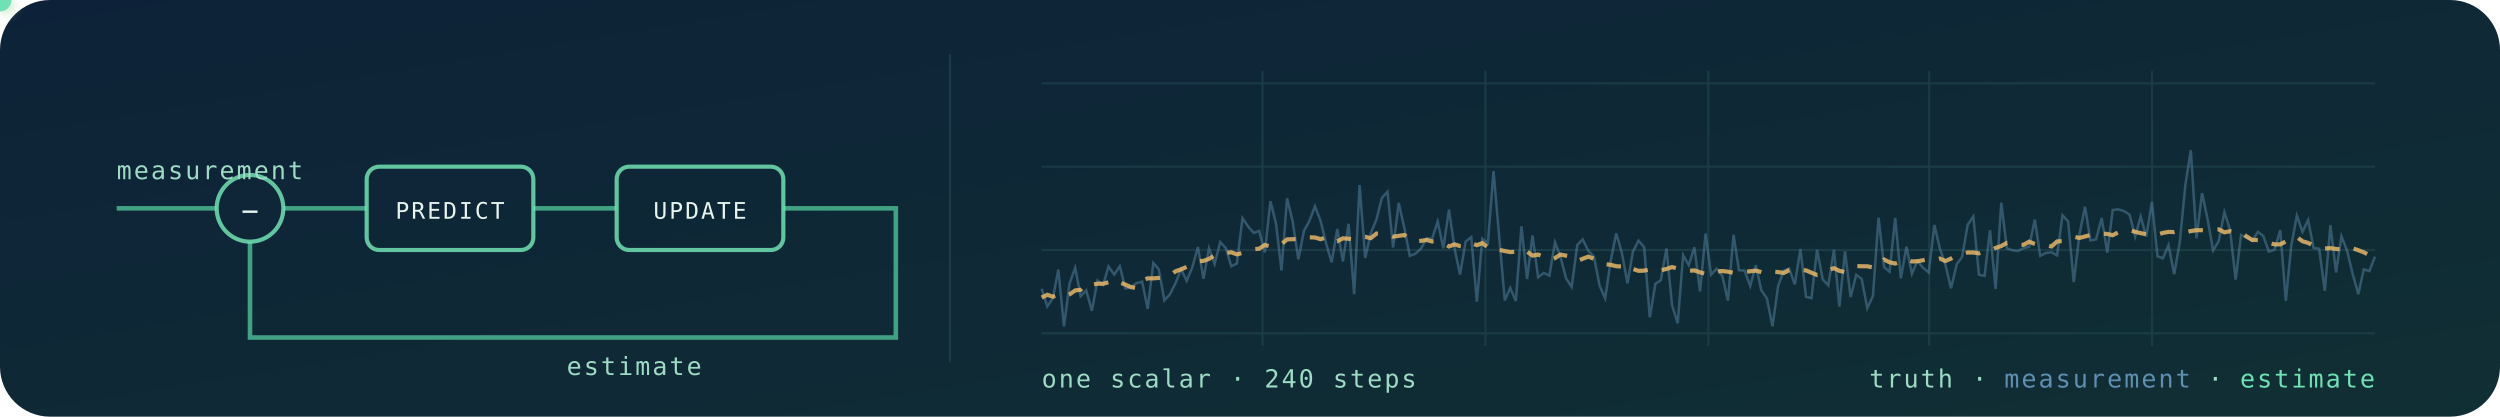
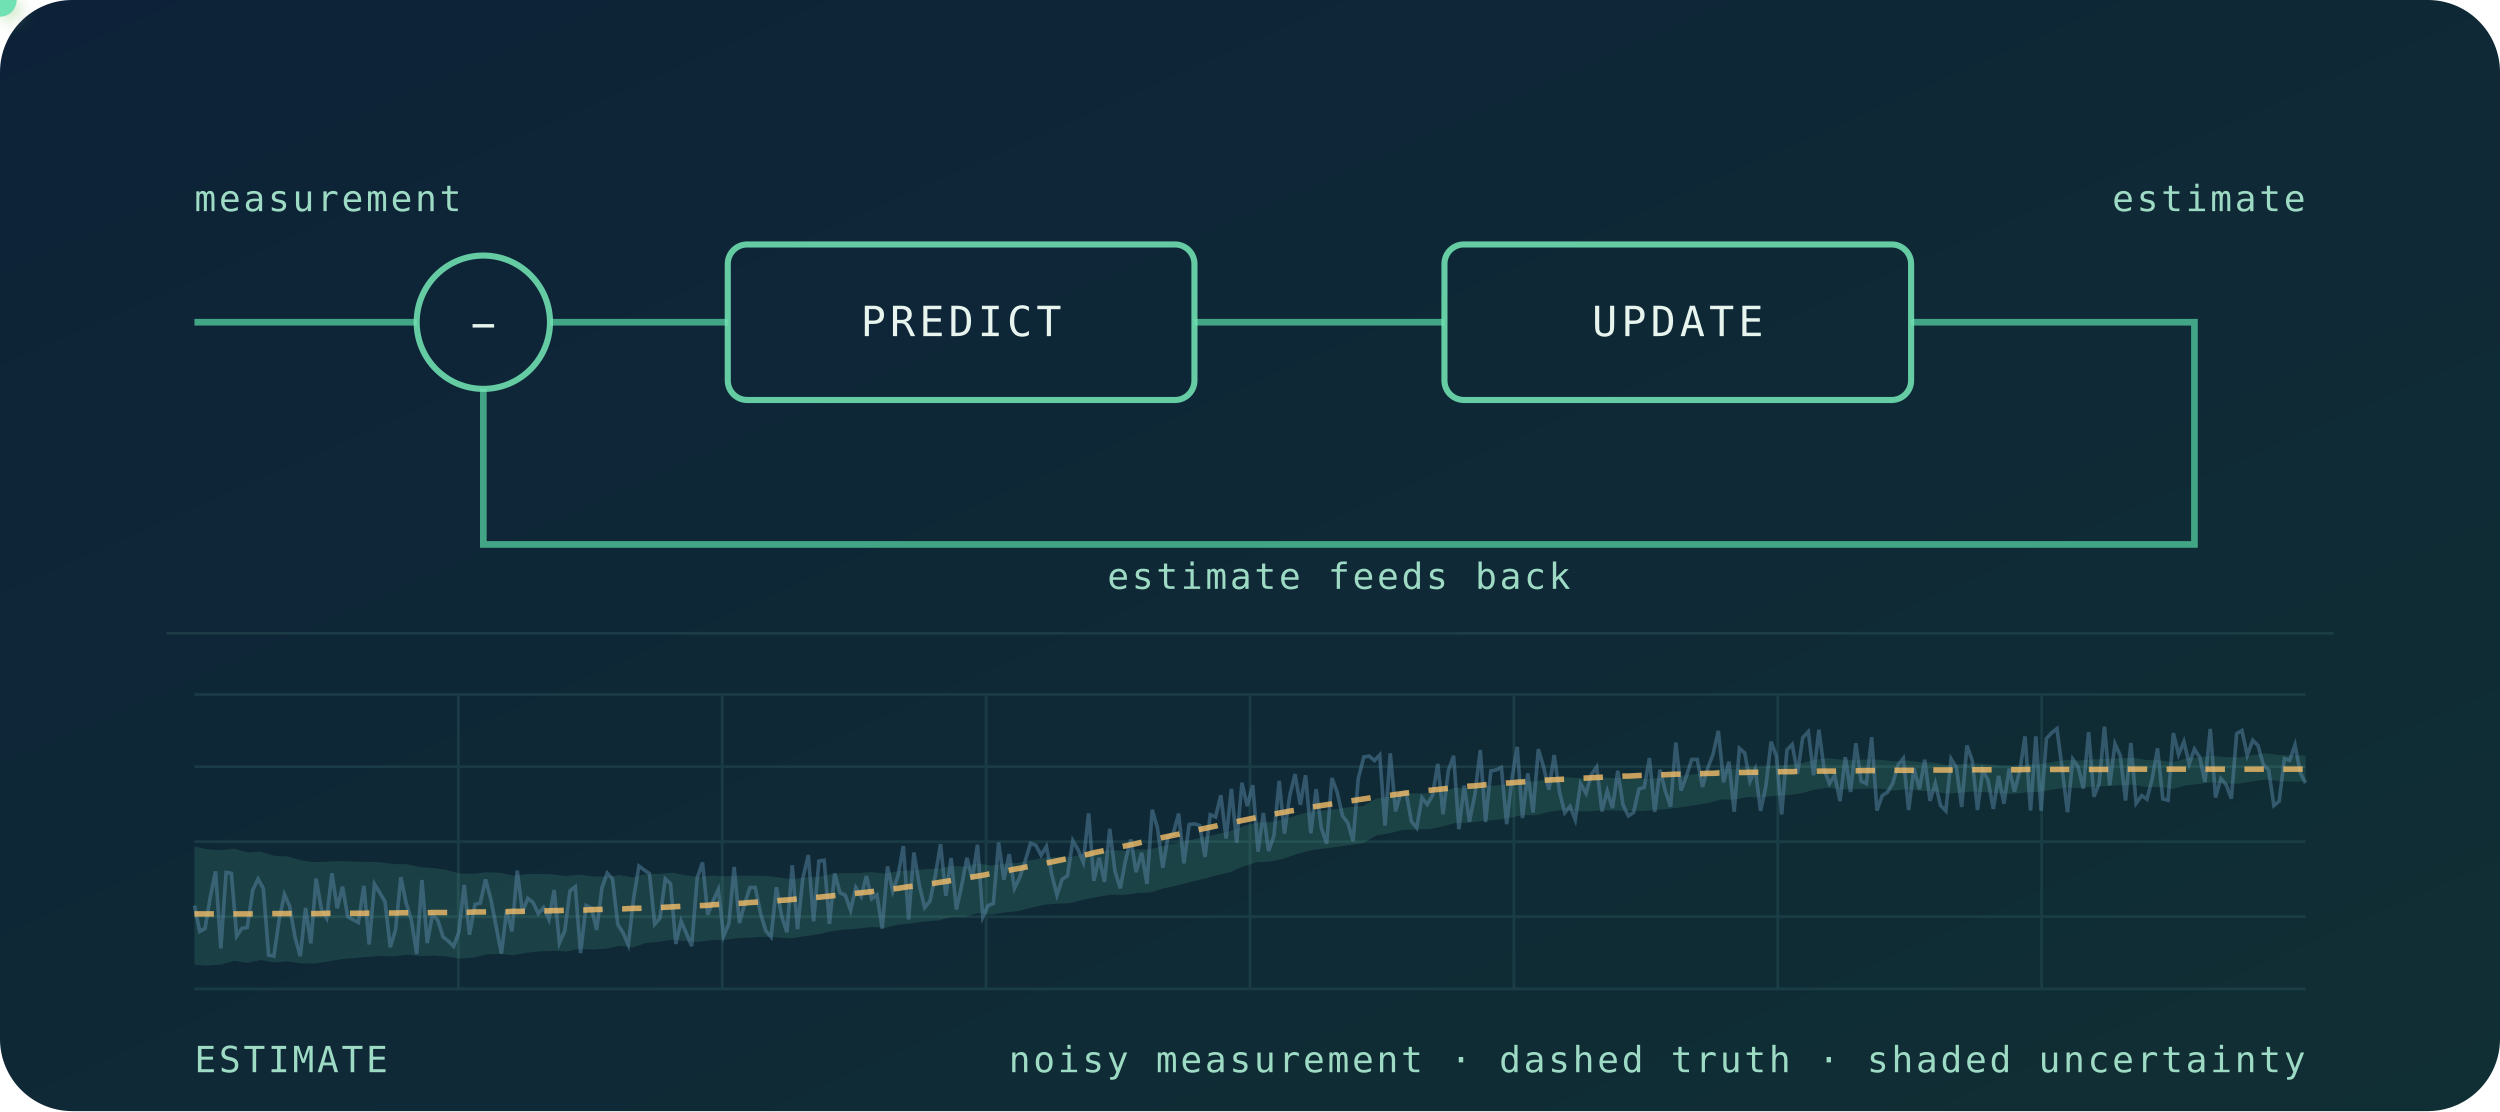
- <svg xmlns="http://www.w3.org/2000/svg" viewBox="0 0 1200 200" role="img" aria-labelledby="t d">
+ <svg xmlns="http://www.w3.org/2000/svg" viewBox="0 0 900 400" role="img" aria-labelledby="t d">
  <defs>
-     <linearGradient id="bg2" x1="0" y1="0" x2="1" y2="1">
+     <linearGradient id="bg" x1="0" y1="0" x2="1" y2="1">
      <stop offset="0" stop-color="#0d2238" />
      <stop offset="1" stop-color="#102f34" />
    </linearGradient>
-     <filter id="g2" x="-60%" y="-60%" width="220%" height="220%">
+     <filter id="g" x="-60%" y="-60%" width="220%" height="220%">
      <feGaussianBlur stdDeviation="3.4" result="b" />
      <feMerge>
        <feMergeNode in="b" />
        <feMergeNode in="SourceGraphic" />
      </feMerge>
    </filter>
    <style>
-       .lbl  { font-family: ui-monospace, monospace; font-size: 12px; fill: #9edbc4; letter-spacing: 1px; }
-       .blk  { font-family: ui-monospace, monospace; font-size: 14px; fill: #e8f5ef; letter-spacing: 1.5px; }
-       .sml  { font-family: ui-monospace, monospace; font-size: 11px; fill: #e8f5ef; letter-spacing: 1px; }
-       .wire { stroke: #51c99c; stroke-width: 2.2; fill: none; opacity: .75; }
-       .box  { fill: none; stroke: #70e1b2; stroke-width: 2; opacity: .85; }
+       .lbl  { font-family: ui-monospace, monospace; font-size: 13px; fill: #9edbc4; letter-spacing: 1px; }
+       .blk  { font-family: ui-monospace, monospace; font-size: 15px; fill: #e8f5ef; letter-spacing: 1.5px; }
+       .sml  { font-family: ui-monospace, monospace; font-size: 11px; fill: #9edbc4; letter-spacing: 1px; }
+       .wire { stroke: #51c99c; stroke-width: 2.4; fill: none; opacity: .78; }
+       .box  { fill: none; stroke: #70e1b2; stroke-width: 2.2; opacity: .88; }
      .grid { stroke: #234a52; stroke-width: 1; opacity: .55; }
-       .noisy { fill: none; stroke: #5f8fb0; stroke-width: 1.2; opacity: .45; }
-       .truth { fill: none; stroke: #f2bd68; stroke-width: 2; stroke-dasharray: 7 7; opacity: .8; }
-       .drift { fill: none; stroke: #d97a6c; stroke-width: 2; opacity: .7; }
-       .est  { fill: none; stroke: #70e1b2; stroke-width: 3;
+       .amb  { stroke: #f2bd68; stroke-width: 2.2; fill: none; }
+       .sp   { stroke: #f2bd68; stroke-width: 2; stroke-dasharray: 7 7; opacity: .8; }
+       .trace { fill: none; stroke: #70e1b2; stroke-width: 3.2;
               stroke-dasharray: 1000; stroke-dashoffset: 1000;
               animation: draw 6s linear infinite; }
-       .band { fill: #70e1b2; opacity: .13; }
-       .pcl  { fill: none; stroke: #70e1b2; stroke-width: 1; opacity: .22; }
+       .trace2{ fill: none; stroke: #f2bd68; stroke-width: 2.6; opacity: .9;
+                stroke-dasharray: 1000; stroke-dashoffset: 1000;
+                animation: draw 6s linear infinite; }
+       .noisy { fill: none; stroke: #5f8fb0; stroke-width: 1.3; opacity: .45; }
+       .truth { fill: none; stroke: #f2bd68; stroke-width: 2; stroke-dasharray: 7 7; opacity: .8; }
+       .drift { fill: none; stroke: #d97a6c; stroke-width: 2.2; opacity: .72; }
+       .band  { fill: #70e1b2; opacity: .13; }
+       .pcl   { fill: none; stroke: #70e1b2; stroke-width: 1; opacity: .22; }
      @keyframes draw { 0% { stroke-dashoffset: 1000; } 72% { stroke-dashoffset: 0; } 100% { stroke-dashoffset: 0; } }
      @media (prefers-reduced-motion: reduce) {
-         .est { animation: none; stroke-dashoffset: 0; }
+         .trace, .trace2 { animation: none; stroke-dashoffset: 0; }
      }
    </style>
  </defs>
-   <rect width="1200" height="200" rx="24" fill="url(#bg2)" />
-   <path id="kw" class="wire" d="M56 100H104M136 100H176M256 100H296M376 100H430V162H120V116" />
-   <circle cx="120" cy="100" r="16" class="box" />
-   <text class="blk" x="120" y="106" text-anchor="middle">−</text>
-   <rect class="box" x="176" y="80" width="80" height="40" rx="6" />
-   <text class="sml" x="216" y="105" text-anchor="middle">PREDICT</text>
-   <rect class="box" x="296" y="80" width="80" height="40" rx="6" />
-   <text class="sml" x="336" y="105" text-anchor="middle">UPDATE</text>
-   <text class="lbl" x="56" y="86">measurement</text>
-   <text class="lbl" x="272" y="180">estimate</text>
-   <circle r="5" fill="#f2bd68" filter="url(#g2)">
-     <animateMotion dur="6s" begin="0s" repeatCount="indefinite" rotate="auto">
+   <rect width="900" height="400" rx="26" fill="url(#bg)" />
+   <text class="lbl" x="70" y="76">measurement</text>
+   <path id="kw" class="wire" d="M70 116H150M198 116H262M430 116H520M688 116H790V196H174V140" />
+   <circle cx="174" cy="116" r="24" class="box" />
+   <text class="blk" x="174" y="122" text-anchor="middle">−</text>
+   <rect class="box" x="262" y="88" width="168" height="56" rx="7" />
+   <text class="blk" x="346.0" y="121.0" text-anchor="middle">PREDICT</text>
+   <rect class="box" x="520" y="88" width="168" height="56" rx="7" />
+   <text class="blk" x="604.0" y="121.0" text-anchor="middle">UPDATE</text>
+   <text class="lbl" x="482" y="212" text-anchor="middle">estimate feeds back</text>
+   <text class="lbl" x="830" y="76" text-anchor="end">estimate</text>
+   <circle r="5.5" fill="#f2bd68" filter="url(#g)">
+     <animateMotion dur="6s" repeatCount="indefinite" rotate="auto">
      <mpath href="#kw" />
    </animateMotion>
  </circle>
-   <line x1="456" y1="26" x2="456" y2="174" stroke="#234a52" stroke-width="1" opacity=".6" />
+   <line x1="60" y1="228" x2="840" y2="228" stroke="#234a52" stroke-width="1" opacity=".6" />
  <g class="grid">
-     <line x1="500" y1="40" x2="1140" y2="40" />
-     <line x1="500" y1="80" x2="1140" y2="80" />
-     <line x1="500" y1="120" x2="1140" y2="120" />
-     <line x1="500" y1="160" x2="1140" y2="160" />
-     <line x1="606" y1="34" x2="606" y2="166" />
-     <line x1="713" y1="34" x2="713" y2="166" />
-     <line x1="820" y1="34" x2="820" y2="166" />
-     <line x1="926" y1="34" x2="926" y2="166" />
-     <line x1="1033" y1="34" x2="1033" y2="166" />
+     <line x1="70" y1="250" x2="830" y2="250" />
+     <line x1="70" y1="276" x2="830" y2="276" />
+     <line x1="70" y1="303" x2="830" y2="303" />
+     <line x1="70" y1="330" x2="830" y2="330" />
+     <line x1="70" y1="356" x2="830" y2="356" />
+     <line x1="165" y1="250" x2="165" y2="356" />
+     <line x1="260" y1="250" x2="260" y2="356" />
+     <line x1="355" y1="250" x2="355" y2="356" />
+     <line x1="450" y1="250" x2="450" y2="356" />
+     <line x1="545" y1="250" x2="545" y2="356" />
+     <line x1="640" y1="250" x2="640" y2="356" />
+     <line x1="735" y1="250" x2="735" y2="356" />
  </g>
-   <path class="noisy" d="M500.0 138.6 L502.7 147.1 L505.4 143.1 L508.0 129.4 L510.7 156.7 L513.4 136.0 L516.1 128.5 L518.7 142.2 L521.4 139.4 L524.1 149.2 L526.8 134.6 L529.5 136.8 L532.1 127.9 L534.8 131.8 L537.5 127.8 L540.2 138.5 L542.8 137.8 L545.5 135.9 L548.2 135.2 L550.9 148.2 L553.6 126.2 L556.2 129.3 L558.9 144.2 L561.6 141.2 L564.3 135.8 L566.9 129.2 L569.6 134.8 L572.3 128.3 L575.0 118.6 L577.7 133.8 L580.3 119.1 L583.0 126.7 L585.7 116.2 L588.4 119.1 L591.0 127.8 L593.7 126.5 L596.4 104.7 L599.1 108.7 L601.8 111.8 L604.4 110.8 L607.1 121.2 L609.8 96.6 L612.5 107.3 L615.1 129.8 L617.8 95.2 L620.5 106.4 L623.2 124.5 L625.9 110.8 L628.5 106.1 L631.2 99.0 L633.9 106.1 L636.6 117.1 L639.2 125.9 L641.9 109.9 L644.6 125.5 L647.3 107.4 L650.0 141.2 L652.6 88.8 L655.3 123.8 L658.0 111.9 L660.7 105.3 L663.3 95.0 L666.0 92.0 L668.7 118.8 L671.4 97.4 L674.1 109.5 L676.7 122.8 L679.4 121.8 L682.1 119.3 L684.8 114.3 L687.4 114.6 L690.1 106.3 L692.8 119.2 L695.5 100.6 L698.2 119.3 L700.8 131.8 L703.5 116.0 L706.2 113.8 L708.9 144.8 L711.5 114.6 L714.2 116.7 L716.9 82.1 L719.6 113.6 L722.3 144.2 L724.9 138.2 L727.6 144.5 L730.3 108.6 L733.0 133.9 L735.6 113.0 L738.3 133.1 L741.0 131.0 L743.7 132.3 L746.4 116.3 L749.0 123.2 L751.7 133.6 L754.4 137.7 L757.1 117.6 L759.7 114.9 L762.4 120.4 L765.1 123.2 L767.8 137.1 L770.5 143.2 L773.1 125.4 L775.8 112.0 L778.5 121.4 L781.2 136.0 L783.8 120.8 L786.5 115.5 L789.2 118.7 L791.9 152.3 L794.6 136.2 L797.2 134.5 L799.9 119.3 L802.6 146.6 L805.3 155.2 L807.9 122.5 L810.6 127.3 L813.3 118.7 L816.0 139.9 L818.7 112.1 L821.3 131.8 L824.0 129.0 L826.7 132.4 L829.4 144.3 L832.1 112.7 L834.7 129.7 L837.4 129.9 L840.1 137.3 L842.8 127.3 L845.4 139.3 L848.1 143.2 L850.8 156.6 L853.5 137.3 L856.2 129.9 L858.8 128.9 L861.5 136.5 L864.2 119.5 L866.9 142.5 L869.5 143.1 L872.2 119.9 L874.9 134.1 L877.6 137.0 L880.3 119.9 L882.9 147.2 L885.6 120.6 L888.3 142.6 L891.0 131.9 L893.6 133.9 L896.3 147.9 L899.0 142.1 L901.7 104.5 L904.4 128.3 L907.0 130.4 L909.7 104.6 L912.4 133.6 L915.1 118.4 L917.7 131.4 L920.4 125.2 L923.1 128.6 L925.8 130.8 L928.5 108.0 L931.1 119.2 L933.8 127.1 L936.5 138.4 L939.2 126.9 L941.8 123.3 L944.5 107.9 L947.2 103.9 L949.9 131.9 L952.6 132.4 L955.2 110.5 L957.9 138.6 L960.6 97.3 L963.3 119.2 L965.9 120.1 L968.6 120.5 L971.3 119.1 L974.0 118.5 L976.7 105.4 L979.3 122.8 L982.0 121.4 L984.7 121.1 L987.4 122.6 L990.0 103.3 L992.7 106.3 L995.4 135.4 L998.1 112.8 L1000.8 99.2 L1003.4 115.4 L1006.1 114.9 L1008.8 104.6 L1011.5 121.3 L1014.1 100.8 L1016.8 100.5 L1019.5 101.3 L1022.2 103.0 L1024.9 113.5 L1027.5 103.9 L1030.2 113.6 L1032.9 96.9 L1035.6 123.0 L1038.2 124.0 L1040.9 117.6 L1043.6 131.6 L1046.3 116.2 L1049.0 88.6 L1051.6 72.1 L1054.3 114.4 L1057.0 92.7 L1059.7 105.6 L1062.3 120.2 L1065.0 115.7 L1067.7 101.8 L1070.4 110.1 L1073.1 134.2 L1075.7 112.8 L1078.4 114.2 L1081.1 115.5 L1083.8 111.3 L1086.4 113.3 L1089.1 120.8 L1091.8 119.9 L1094.5 110.5 L1097.2 144.4 L1099.8 118.0 L1102.5 103.5 L1105.2 111.3 L1107.9 105.6 L1110.5 119.0 L1113.2 119.4 L1115.9 139.6 L1118.6 108.1 L1121.3 130.8 L1123.9 113.4 L1126.6 120.4 L1129.3 131.6 L1132.0 141.2 L1134.6 129.3 L1137.3 130.1 L1140.0 123.2" />
-   <path class="truth" d="M500.0 142.8 L502.7 141.5 L505.4 142.4 L508.0 141.5 L510.7 142.4 L513.4 141.3 L516.1 139.4 L518.7 139.1 L521.4 136.2 L524.1 136.6 L526.8 136.2 L529.5 136.2 L532.1 135.5 L534.8 134.1 L537.5 135.6 L540.2 136.6 L542.8 137.8 L545.5 138.3 L548.2 134.7 L550.9 133.6 L553.6 133.6 L556.2 133.4 L558.9 133.0 L561.6 132.2 L564.3 130.2 L566.9 129.3 L569.6 128.1 L572.3 126.9 L575.0 125.5 L577.7 125.2 L580.3 124.3 L583.0 122.5 L585.7 121.8 L588.4 121.4 L591.0 121.1 L593.7 122.1 L596.4 121.4 L599.1 120.4 L601.8 119.6 L604.4 119.4 L607.1 117.6 L609.8 118.3 L612.5 118.1 L615.1 117.2 L617.8 114.9 L620.5 114.8 L623.2 114.7 L625.9 114.9 L628.5 113.9 L631.2 114.0 L633.9 114.8 L636.6 113.9 L639.2 115.8 L641.9 115.8 L644.6 114.4 L647.3 114.6 L650.0 115.0 L652.6 114.4 L655.3 113.7 L658.0 114.3 L660.7 112.1 L663.3 112.3 L666.0 112.6 L668.7 113.6 L671.4 113.2 L674.1 112.8 L676.7 115.0 L679.4 115.9 L682.1 115.6 L684.8 115.2 L687.4 115.9 L690.1 115.8 L692.8 116.6 L695.5 118.3 L698.2 117.3 L700.8 118.1 L703.5 118.3 L706.2 116.6 L708.9 117.7 L711.5 116.7 L714.2 118.7 L716.9 120.6 L719.6 119.9 L722.3 120.5 L724.9 121.0 L727.6 120.8 L730.3 122.1 L733.0 120.8 L735.6 122.7 L738.3 122.2 L741.0 123.3 L743.7 124.8 L746.4 123.9 L749.0 122.2 L751.7 122.7 L754.4 123.2 L757.1 125.3 L759.7 124.2 L762.4 123.2 L765.1 124.2 L767.8 124.8 L770.5 126.8 L773.1 127.1 L775.8 127.8 L778.5 127.9 L781.2 126.9 L783.8 129.1 L786.5 130.0 L789.2 129.9 L791.9 129.3 L794.6 128.8 L797.2 129.7 L799.9 129.1 L802.6 128.2 L805.3 128.9 L807.9 129.1 L810.6 130.0 L813.3 129.8 L816.0 130.7 L818.7 131.5 L821.3 130.5 L824.0 130.3 L826.7 130.1 L829.4 130.4 L832.1 131.0 L834.7 130.4 L837.4 130.6 L840.1 130.2 L842.8 129.9 L845.4 130.6 L848.1 131.4 L850.8 130.4 L853.5 130.6 L856.2 131.0 L858.8 129.7 L861.5 129.7 L864.2 129.6 L866.9 129.8 L869.5 130.9 L872.2 132.0 L874.9 131.4 L877.6 129.7 L880.3 128.7 L882.9 130.0 L885.6 130.6 L888.3 129.0 L891.0 127.7 L893.6 127.8 L896.3 127.8 L899.0 128.4 L901.7 127.6 L904.4 124.6 L907.0 125.9 L909.7 126.5 L912.4 125.6 L915.1 124.3 L917.7 125.5 L920.4 125.4 L923.1 124.9 L925.8 124.3 L928.5 124.8 L931.1 124.1 L933.8 125.3 L936.5 124.1 L939.2 122.6 L941.8 121.8 L944.5 121.2 L947.2 121.2 L949.9 121.6 L952.6 120.6 L955.2 120.5 L957.9 119.0 L960.6 118.1 L963.3 116.6 L965.9 116.8 L968.6 117.6 L971.3 117.5 L974.0 116.0 L976.7 117.1 L979.3 117.8 L982.0 117.6 L984.7 118.3 L987.4 115.9 L990.0 115.7 L992.7 114.7 L995.4 113.6 L998.1 114.2 L1000.8 113.5 L1003.4 112.8 L1006.1 112.6 L1008.8 112.1 L1011.5 112.3 L1014.1 112.9 L1016.8 111.5 L1019.5 110.5 L1022.2 110.4 L1024.9 111.3 L1027.5 111.9 L1030.2 112.4 L1032.9 111.9 L1035.6 112.6 L1038.2 111.8 L1040.9 111.3 L1043.6 111.4 L1046.3 110.7 L1049.0 111.6 L1051.6 110.9 L1054.3 110.5 L1057.0 110.5 L1059.7 110.6 L1062.3 110.2 L1065.0 110.1 L1067.7 111.5 L1070.4 111.0 L1073.1 112.0 L1075.7 111.7 L1078.4 113.5 L1081.1 115.2 L1083.8 115.2 L1086.4 115.2 L1089.1 116.6 L1091.8 117.3 L1094.5 117.3 L1097.2 115.9 L1099.8 115.8 L1102.5 113.8 L1105.2 115.8 L1107.9 116.6 L1110.5 117.9 L1113.2 118.4 L1115.9 119.3 L1118.6 119.1 L1121.3 119.5 L1123.9 119.7 L1126.6 120.2 L1129.3 119.2 L1132.0 120.1 L1134.6 121.1 L1137.3 122.5 L1140.0 121.1" />
-   <path id="est" class="est" pathLength="1000" d="M500.0 130.9 L502.7 138.2 L505.4 139.7 L508.0 137.2 L510.7 141.1 L513.4 140.2 L516.1 138.4 L518.7 139.0 L521.4 139.0 L524.1 140.2 L526.8 139.6 L529.5 139.3 L532.1 138.1 L534.8 137.5 L537.5 136.5 L540.2 136.7 L542.8 136.8 L545.5 136.7 L548.2 136.6 L550.9 137.6 L553.6 136.6 L556.2 136.0 L558.9 136.7 L561.6 137.1 L564.3 137.0 L566.9 136.3 L569.6 136.2 L572.3 135.5 L575.0 134.0 L577.7 134.0 L580.3 132.7 L583.0 132.2 L585.7 130.8 L588.4 129.8 L591.0 129.6 L593.7 129.4 L596.4 127.3 L599.1 125.7 L601.8 124.5 L604.4 123.3 L607.1 123.1 L609.8 120.9 L612.5 119.7 L615.1 120.6 L617.8 118.4 L620.5 117.4 L623.2 118.0 L625.9 117.4 L628.5 116.4 L631.2 114.9 L633.9 114.1 L636.6 114.4 L639.2 115.4 L641.9 114.9 L644.6 115.8 L647.3 115.1 L650.0 117.3 L652.6 114.9 L655.3 115.7 L658.0 115.3 L660.7 114.5 L663.3 112.8 L666.0 111.0 L668.7 111.7 L671.4 110.5 L674.1 110.4 L676.7 111.5 L679.4 112.3 L682.1 112.9 L684.8 113.1 L687.4 113.2 L690.1 112.6 L692.8 113.2 L695.5 112.1 L698.2 112.7 L700.8 114.3 L703.5 114.5 L706.2 114.4 L708.9 117.0 L711.5 116.8 L714.2 116.8 L716.9 113.8 L719.6 113.8 L722.3 116.4 L724.9 118.3 L727.6 120.5 L730.3 119.5 L733.0 120.7 L735.6 120.1 L738.3 121.2 L741.0 122.0 L743.7 122.9 L746.4 122.3 L749.0 122.4 L751.7 123.4 L754.4 124.6 L757.1 124.0 L759.7 123.2 L762.4 123.0 L765.1 123.0 L767.8 124.2 L770.5 125.8 L773.1 125.8 L775.8 124.6 L778.5 124.3 L781.2 125.3 L783.8 124.9 L786.5 124.1 L789.2 123.7 L791.9 126.1 L794.6 127.0 L797.2 127.6 L799.9 126.9 L802.6 128.6 L805.3 130.9 L807.9 130.2 L810.6 129.9 L813.3 128.9 L816.0 129.9 L818.7 128.4 L821.3 128.7 L824.0 128.7 L826.7 129.0 L829.4 130.3 L832.1 128.8 L834.7 128.9 L837.4 129.0 L840.1 129.7 L842.8 129.5 L845.4 130.3 L848.1 131.4 L850.8 133.6 L853.5 133.9 L856.2 133.6 L858.8 133.2 L861.5 133.4 L864.2 132.3 L866.9 133.1 L869.5 134.0 L872.2 132.8 L874.9 132.9 L877.6 133.2 L880.3 132.1 L882.9 133.4 L885.6 132.3 L888.3 133.2 L891.0 133.1 L893.6 133.1 L896.3 134.4 L899.0 135.1 L901.7 132.4 L904.4 132.1 L907.0 131.9 L909.7 129.6 L912.4 130.0 L915.1 129.0 L917.7 129.2 L920.4 128.8 L923.1 128.8 L925.8 129.0 L928.5 127.2 L931.1 126.5 L933.8 126.6 L936.5 127.6 L939.2 127.5 L941.8 127.2 L944.5 125.5 L947.2 123.7 L949.9 124.4 L952.6 125.1 L955.2 123.8 L957.9 125.1 L960.6 122.7 L963.3 122.4 L965.9 122.2 L968.6 122.1 L971.3 121.8 L974.0 121.5 L976.7 120.1 L979.3 120.4 L982.0 120.5 L984.7 120.5 L987.4 120.7 L990.0 119.2 L992.7 118.1 L995.4 119.6 L998.1 119.0 L1000.8 117.3 L1003.4 117.1 L1006.1 117.0 L1008.8 115.9 L1011.5 116.4 L1014.1 115.0 L1016.8 113.8 L1019.5 112.7 L1022.2 111.9 L1024.9 112.0 L1027.5 111.3 L1030.2 111.5 L1032.9 110.3 L1035.6 111.4 L1038.2 112.5 L1040.9 112.9 L1043.6 114.5 L1046.3 114.6 L1049.0 112.4 L1051.6 109.0 L1054.3 109.4 L1057.0 108.0 L1059.7 107.8 L1062.3 108.9 L1065.0 109.4 L1067.7 108.8 L1070.4 108.9 L1073.1 111.1 L1075.7 111.2 L1078.4 111.5 L1081.1 111.8 L1083.8 111.8 L1086.4 111.9 L1089.1 112.7 L1091.8 113.3 L1094.5 113.0 L1097.2 115.7 L1099.8 115.9 L1102.5 114.9 L1105.2 114.6 L1107.9 113.8 L1110.5 114.2 L1113.2 114.7 L1115.9 116.8 L1118.6 116.1 L1121.3 117.3 L1123.9 117.0 L1126.6 117.3 L1129.3 118.5 L1132.0 120.4 L1134.6 121.2 L1137.3 122.0 L1140.0 122.1" />
-   <circle r="5.5" fill="#70e1b2" filter="url(#g2)">
+   <path class="band" d="M70.0 304.7 L74.8 305.8 L79.6 306.1 L84.3 305.5 L89.1 306.9 L93.9 306.6 L98.7 308.1 L103.5 308.3 L108.2 309.7 L113.0 310.4 L117.8 310.2 L122.6 310.0 L127.4 310.2 L132.1 310.3 L136.9 310.4 L141.7 311.1 L146.5 311.1 L151.3 312.2 L156.0 312.5 L160.8 313.2 L165.6 314.5 L170.4 314.6 L175.2 314.0 L179.9 314.2 L184.7 315.2 L189.5 314.7 L194.3 314.6 L199.1 314.8 L203.8 315.4 L208.6 314.9 L213.4 315.5 L218.2 315.6 L223.0 315.0 L227.7 315.9 L232.5 314.7 L237.3 314.6 L242.1 314.2 L246.9 315.1 L251.6 315.7 L256.4 315.2 L261.2 315.5 L266.0 315.2 L270.8 315.3 L275.5 315.3 L280.3 315.9 L285.1 316.5 L289.9 315.9 L294.7 315.6 L299.4 314.7 L304.2 314.3 L309.0 314.3 L313.8 314.0 L318.6 314.5 L323.3 313.6 L328.1 313.4 L332.9 312.9 L337.7 312.8 L342.5 311.7 L347.2 312.0 L352.0 310.8 L356.8 311.6 L361.6 311.0 L366.4 310.7 L371.1 309.7 L375.9 308.8 L380.7 308.5 L385.5 308.5 L390.3 307.4 L395.0 306.7 L399.8 306.0 L404.6 306.3 L409.4 305.8 L414.2 305.8 L418.9 304.4 L423.7 303.6 L428.5 302.4 L433.3 301.4 L438.1 300.3 L442.8 299.3 L447.6 297.4 L452.4 296.1 L457.2 296.0 L461.9 295.1 L466.7 293.5 L471.5 292.3 L476.3 291.8 L481.1 291.3 L485.8 290.6 L490.6 290.2 L495.4 287.5 L500.2 286.8 L505.0 285.7 L509.7 285.6 L514.5 285.6 L519.3 284.7 L524.1 283.6 L528.9 283.7 L533.6 283.0 L538.4 282.8 L543.2 282.2 L548.0 281.2 L552.8 281.4 L557.5 280.3 L562.3 279.6 L567.1 280.1 L571.9 280.3 L576.7 279.9 L581.4 280.1 L586.2 280.3 L591.0 280.5 L595.8 280.2 L600.6 279.8 L605.3 279.3 L610.1 278.7 L614.9 277.9 L619.7 276.7 L624.5 276.8 L629.2 275.9 L634.0 276.1 L638.8 275.6 L643.6 275.4 L648.4 274.8 L653.1 273.6 L657.9 272.9 L662.7 273.5 L667.5 273.6 L672.3 273.4 L677.0 273.5 L681.8 274.1 L686.6 273.8 L691.4 274.4 L696.2 274.5 L700.9 275.5 L705.7 275.1 L710.5 274.8 L715.3 275.1 L720.1 275.6 L724.8 275.8 L729.6 275.2 L734.4 275.1 L739.2 274.3 L744.0 273.6 L748.7 273.8 L753.5 273.4 L758.3 273.2 L763.1 273.0 L767.9 272.8 L772.6 273.6 L777.4 273.7 L782.2 274.4 L787.0 273.1 L791.8 272.7 L796.5 272.1 L801.3 272.6 L806.1 272.7 L810.9 271.9 L815.7 271.2 L820.4 271.8 L825.2 272.0 L830.0 272.0 L830.0 281.3 L825.2 281.4 L820.4 281.2 L815.7 280.6 L810.9 281.3 L806.1 282.1 L801.3 282.1 L796.5 281.6 L791.8 282.2 L787.0 282.7 L782.2 284.0 L777.4 283.3 L772.6 283.3 L767.9 282.5 L763.1 282.7 L758.3 283.0 L753.5 283.2 L748.7 283.7 L744.0 283.5 L739.2 284.2 L734.4 285.0 L729.6 285.2 L724.8 285.8 L720.1 285.6 L715.3 285.2 L710.5 284.9 L705.7 285.3 L700.9 285.7 L696.2 284.8 L691.4 284.7 L686.6 284.1 L681.8 284.6 L677.0 283.9 L672.3 283.9 L667.5 284.1 L662.7 284.2 L657.9 283.6 L653.1 284.3 L648.4 285.6 L643.6 286.2 L638.8 286.5 L634.0 287.1 L629.2 286.9 L624.5 287.8 L619.7 287.8 L614.9 289.1 L610.1 289.9 L605.3 290.6 L600.6 291.2 L595.8 291.6 L591.0 292.0 L586.2 291.9 L581.4 291.8 L576.7 291.7 L571.9 292.1 L567.1 292.0 L562.3 291.6 L557.5 292.3 L552.8 293.5 L548.0 293.4 L543.2 294.5 L538.4 295.2 L533.6 295.5 L528.9 296.2 L524.1 296.2 L519.3 297.5 L514.5 298.5 L509.7 298.6 L505.0 298.8 L500.2 300.0 L495.4 300.8 L490.6 303.6 L485.8 304.2 L481.1 304.9 L476.3 305.5 L471.5 306.2 L466.7 307.5 L461.9 309.2 L457.2 310.2 L452.4 310.4 L447.6 311.9 L442.8 314.0 L438.1 315.1 L433.3 316.4 L428.5 317.5 L423.7 318.8 L418.9 319.8 L414.2 321.3 L409.4 321.5 L404.6 322.2 L399.8 322.1 L395.0 322.9 L390.3 323.8 L385.5 325.1 L380.7 325.3 L375.9 325.7 L371.1 326.8 L366.4 328.0 L361.6 328.5 L356.8 329.3 L352.0 328.7 L347.2 330.1 L342.5 330.1 L337.7 331.4 L332.9 331.7 L328.1 332.4 L323.3 332.9 L318.6 334.0 L313.8 333.7 L309.0 334.3 L304.2 334.6 L299.4 335.2 L294.7 336.3 L289.9 337.0 L285.1 337.8 L280.3 337.5 L275.5 337.2 L270.8 337.5 L266.0 337.7 L261.2 338.3 L256.4 338.4 L251.6 339.1 L246.9 338.8 L242.1 338.3 L237.3 339.0 L232.5 339.5 L227.7 341.1 L223.0 340.5 L218.2 341.5 L213.4 341.8 L208.6 341.6 L203.8 342.5 L199.1 342.3 L194.3 342.5 L189.5 343.0 L184.7 343.9 L179.9 343.4 L175.2 343.6 L170.4 344.7 L165.6 345.1 L160.8 344.3 L156.0 344.0 L151.3 344.2 L146.5 343.7 L141.7 344.3 L136.9 344.1 L132.1 344.5 L127.4 344.9 L122.6 345.3 L117.8 346.2 L113.0 346.9 L108.2 346.8 L103.5 346.1 L98.7 346.5 L93.9 345.6 L89.1 346.6 L84.3 345.9 L79.6 347.2 L74.8 347.6 L70.0 347.3 Z" />
+   <path class="noisy" d="M70.0 326.0 L71.9 335.3 L73.8 334.3 L75.7 323.0 L77.6 313.7 L79.5 341.4 L81.4 314.1 L83.3 314.4 L85.2 337.0 L87.1 334.2 L89.0 333.9 L91.0 320.4 L92.9 316.4 L94.8 319.9 L96.7 343.8 L98.6 344.2 L100.5 331.0 L102.4 322.0 L104.3 326.3 L106.2 337.4 L108.1 344.2 L110.0 326.9 L111.9 339.6 L113.8 316.3 L115.7 327.3 L117.6 330.5 L119.5 314.4 L121.4 327.0 L123.3 319.2 L125.2 330.0 L127.1 331.1 L129.0 332.1 L131.0 318.9 L132.9 340.0 L134.8 318.3 L136.7 321.4 L138.6 324.6 L140.5 341.0 L142.4 334.7 L144.3 315.8 L146.2 325.1 L148.1 331.3 L150.0 343.4 L151.9 316.8 L153.8 339.5 L155.7 329.2 L157.6 331.3 L159.5 337.3 L161.4 338.8 L163.3 340.7 L165.2 335.5 L167.1 318.6 L169.0 336.5 L171.0 325.6 L172.9 325.1 L174.8 316.6 L176.7 323.7 L178.6 333.5 L180.5 343.3 L182.4 327.7 L184.3 335.3 L186.2 313.4 L188.1 328.3 L190.0 323.4 L191.9 324.9 L193.8 328.9 L195.7 326.7 L197.6 331.0 L199.5 320.4 L201.4 339.5 L203.3 335.2 L205.2 320.7 L207.1 319.2 L209.0 343.1 L211.0 326.0 L212.9 326.9 L214.8 334.8 L216.7 319.6 L218.6 314.3 L220.5 316.4 L222.4 332.8 L224.3 335.8 L226.2 340.2 L228.1 323.4 L230.0 311.8 L231.9 313.2 L233.8 314.5 L235.7 332.7 L237.6 330.5 L239.5 316.4 L241.4 318.2 L243.3 339.8 L245.2 331.6 L247.1 336.0 L249.0 340.6 L251.0 316.0 L252.9 310.5 L254.8 329.3 L256.7 324.4 L258.6 320.2 L260.5 337.0 L262.4 332.5 L264.3 312.1 L266.2 332.3 L268.1 325.3 L270.0 319.5 L271.9 319.5 L273.8 328.9 L275.7 335.1 L277.6 337.3 L279.5 319.4 L281.4 329.8 L283.3 335.6 L285.2 311.5 L287.1 334.5 L289.0 316.3 L291.0 307.8 L292.9 331.7 L294.8 310.0 L296.7 309.7 L298.6 332.6 L300.5 314.4 L302.4 321.4 L304.3 322.3 L306.2 327.7 L308.1 319.5 L310.0 322.7 L311.9 315.4 L313.8 323.6 L315.7 322.2 L317.6 334.3 L319.5 311.9 L321.4 320.8 L323.3 315.2 L325.2 304.6 L327.1 331.0 L329.0 306.9 L331.0 318.9 L332.9 326.7 L334.8 324.4 L336.7 315.2 L338.6 303.9 L340.5 322.5 L342.4 308.9 L344.3 327.4 L346.2 318.8 L348.1 308.8 L350.0 316.5 L351.9 304.1 L353.8 330.1 L355.7 326.0 L357.6 325.3 L359.5 303.3 L361.4 316.7 L363.3 307.5 L365.2 319.8 L367.1 315.9 L369.0 310.2 L371.0 303.6 L372.9 304.3 L374.8 307.9 L376.7 304.7 L378.6 314.7 L380.5 322.2 L382.4 316.5 L384.3 315.3 L386.2 302.6 L388.1 305.9 L390.0 310.4 L391.9 292.8 L393.8 317.1 L395.7 308.8 L397.6 317.5 L399.5 298.4 L401.4 313.7 L403.3 319.8 L405.2 309.7 L407.1 302.2 L409.0 314.0 L411.0 307.0 L412.9 318.2 L414.8 291.5 L416.7 298.1 L418.6 312.4 L420.5 301.1 L422.4 300.0 L424.3 292.9 L426.2 310.8 L428.1 296.8 L430.0 296.6 L431.9 297.2 L433.8 308.5 L435.7 293.3 L437.6 294.1 L439.5 286.3 L441.4 301.9 L443.3 284.0 L445.2 303.4 L447.1 281.8 L449.0 290.2 L451.0 282.7 L452.9 306.6 L454.8 292.7 L456.7 306.4 L458.6 300.9 L460.5 281.1 L462.4 300.1 L464.3 286.5 L466.2 278.7 L468.1 289.7 L470.0 279.1 L471.9 300.0 L473.8 284.1 L475.7 298.2 L477.6 303.7 L479.5 280.1 L481.4 285.3 L483.3 293.7 L485.2 296.2 L487.1 302.8 L489.0 280.1 L491.0 272.5 L492.9 272.2 L494.8 273.8 L496.7 271.8 L498.6 297.2 L500.5 271.2 L502.4 292.1 L504.3 285.4 L506.2 285.3 L508.1 295.7 L510.0 298.0 L511.9 287.2 L513.8 289.6 L515.7 286.4 L517.6 275.0 L519.5 293.1 L521.4 277.4 L523.3 272.1 L525.2 298.5 L527.1 282.8 L529.0 295.8 L531.0 285.8 L532.9 270.0 L534.8 295.9 L536.7 277.5 L538.6 277.2 L540.5 276.3 L542.4 296.7 L544.3 280.3 L546.2 268.9 L548.1 294.5 L550.0 278.4 L551.9 292.5 L553.8 269.7 L555.7 276.1 L557.6 284.3 L559.5 271.8 L561.4 285.0 L563.3 292.6 L565.2 290.3 L567.1 295.1 L569.0 282.1 L571.0 285.6 L572.9 278.8 L574.8 276.1 L576.7 292.1 L578.6 284.8 L580.5 290.9 L582.4 277.5 L584.3 289.8 L586.2 293.7 L588.1 292.5 L590.0 284.0 L591.9 283.5 L593.8 272.9 L595.7 292.3 L597.6 277.1 L599.5 284.7 L601.4 290.4 L603.3 267.3 L605.2 284.6 L607.1 279.4 L609.0 273.4 L611.0 273.4 L612.9 283.3 L614.8 276.5 L616.7 271.5 L618.6 263.1 L620.5 281.6 L622.4 274.2 L624.3 292.2 L626.2 269.4 L628.1 271.1 L630.0 281.3 L631.9 276.9 L633.8 291.9 L635.7 283.1 L637.6 267.0 L639.5 272.3 L641.4 293.2 L643.3 270.0 L645.2 268.0 L647.1 278.4 L649.0 265.5 L651.0 263.4 L652.9 279.1 L654.8 262.7 L656.7 277.1 L658.6 282.1 L660.5 279.1 L662.4 288.4 L664.3 272.6 L666.2 285.1 L668.1 267.6 L670.0 281.2 L671.9 282.1 L673.8 265.4 L675.7 291.8 L677.6 286.4 L679.5 285.2 L681.4 282.0 L683.3 275.4 L685.2 273.0 L687.1 291.6 L689.0 276.6 L691.0 284.1 L692.9 273.5 L694.8 288.3 L696.7 282.0 L698.6 290.0 L700.5 291.9 L702.4 273.2 L704.3 276.3 L706.2 290.5 L708.1 268.4 L710.0 273.8 L711.9 291.6 L713.8 277.2 L715.7 280.9 L717.6 291.2 L719.5 279.3 L721.4 289.3 L723.3 276.7 L725.2 285.0 L727.1 277.6 L729.0 265.1 L731.0 291.8 L732.9 265.1 L734.8 291.9 L736.7 265.9 L738.6 263.8 L740.5 262.3 L742.4 276.9 L744.3 292.4 L746.2 273.3 L748.1 276.1 L750.0 283.9 L751.9 263.6 L753.8 286.8 L755.7 282.1 L757.6 261.6 L759.5 282.7 L761.4 267.8 L763.3 272.0 L765.2 288.2 L767.1 267.5 L769.0 289.2 L771.0 286.4 L772.9 287.7 L774.8 280.3 L776.7 269.4 L778.6 287.6 L780.5 288.1 L782.4 263.9 L784.3 271.6 L786.2 267.0 L788.1 275.0 L790.0 269.7 L791.9 272.6 L793.8 281.5 L795.7 262.4 L797.6 287.1 L799.5 280.3 L801.4 282.5 L803.3 287.5 L805.2 264.1 L807.1 263.0 L809.0 271.9 L811.0 266.5 L812.9 268.4 L814.8 275.3 L816.7 277.2 L818.6 290.0 L820.5 288.4 L822.4 273.1 L824.3 273.7 L826.2 268.2 L828.1 278.2 L830.0 281.9" />
+   <path class="truth" d="M70.0 329.0 L71.9 329.0 L73.8 329.0 L75.7 329.0 L77.6 329.0 L79.5 329.0 L81.4 329.0 L83.3 329.0 L85.2 329.0 L87.1 329.0 L89.0 329.0 L91.0 329.0 L92.9 329.0 L94.8 329.0 L96.7 328.9 L98.6 328.9 L100.5 328.9 L102.4 328.9 L104.3 328.9 L106.2 328.9 L108.1 328.9 L110.0 328.9 L111.9 328.9 L113.8 328.9 L115.7 328.9 L117.6 328.8 L119.5 328.8 L121.4 328.8 L123.3 328.8 L125.2 328.8 L127.1 328.8 L129.0 328.8 L131.0 328.8 L132.9 328.7 L134.8 328.7 L136.7 328.7 L138.6 328.7 L140.5 328.7 L142.4 328.7 L144.3 328.6 L146.2 328.6 L148.1 328.6 L150.0 328.6 L151.9 328.6 L153.8 328.6 L155.7 328.5 L157.6 328.5 L159.5 328.5 L161.4 328.5 L163.3 328.4 L165.2 328.4 L167.1 328.4 L169.0 328.4 L171.0 328.3 L172.9 328.3 L174.8 328.3 L176.7 328.3 L178.6 328.2 L180.5 328.2 L182.4 328.2 L184.3 328.1 L186.2 328.1 L188.1 328.1 L190.0 328.0 L191.9 328.0 L193.8 328.0 L195.7 327.9 L197.6 327.9 L199.5 327.8 L201.4 327.8 L203.3 327.7 L205.2 327.7 L207.1 327.7 L209.0 327.6 L211.0 327.6 L212.9 327.5 L214.8 327.4 L216.7 327.4 L218.6 327.3 L220.5 327.3 L222.4 327.2 L224.3 327.2 L226.2 327.1 L228.1 327.0 L230.0 327.0 L231.9 326.9 L233.8 326.8 L235.7 326.7 L237.6 326.7 L239.5 326.6 L241.4 326.5 L243.3 326.4 L245.2 326.3 L247.1 326.2 L249.0 326.1 L251.0 326.0 L252.9 326.0 L254.8 325.9 L256.7 325.7 L258.6 325.6 L260.5 325.5 L262.4 325.4 L264.3 325.3 L266.2 325.2 L268.1 325.1 L270.0 324.9 L271.9 324.8 L273.8 324.7 L275.7 324.5 L277.6 324.4 L279.5 324.3 L281.4 324.1 L283.3 324.0 L285.2 323.8 L287.1 323.6 L289.0 323.5 L291.0 323.3 L292.9 323.1 L294.8 323.0 L296.7 322.8 L298.6 322.6 L300.5 322.4 L302.4 322.2 L304.3 322.0 L306.2 321.8 L308.1 321.6 L310.0 321.4 L311.9 321.2 L313.8 321.0 L315.7 320.7 L317.6 320.5 L319.5 320.3 L321.4 320.0 L323.3 319.8 L325.2 319.5 L327.1 319.2 L329.0 319.0 L331.0 318.7 L332.9 318.4 L334.8 318.2 L336.7 317.9 L338.6 317.6 L340.5 317.3 L342.4 317.0 L344.3 316.7 L346.2 316.4 L348.1 316.0 L350.0 315.7 L351.9 315.4 L353.8 315.1 L355.7 314.7 L357.6 314.4 L359.5 314.0 L361.4 313.7 L363.3 313.3 L365.2 312.9 L367.1 312.6 L369.0 312.2 L371.0 311.8 L372.9 311.5 L374.8 311.1 L376.7 310.7 L378.6 310.3 L380.5 309.9 L382.4 309.5 L384.3 309.1 L386.2 308.7 L388.1 308.3 L390.0 307.9 L391.9 307.5 L393.8 307.0 L395.7 306.6 L397.6 306.2 L399.5 305.8 L401.4 305.4 L403.3 304.9 L405.2 304.5 L407.1 304.1 L409.0 303.7 L411.0 303.2 L412.9 302.8 L414.8 302.4 L416.7 302.0 L418.6 301.5 L420.5 301.1 L422.4 300.7 L424.3 300.3 L426.2 299.8 L428.1 299.4 L430.0 299.0 L431.9 298.6 L433.8 298.2 L435.7 297.8 L437.6 297.4 L439.5 296.9 L441.4 296.5 L443.3 296.1 L445.2 295.8 L447.1 295.4 L449.0 295.0 L451.0 294.6 L452.9 294.2 L454.8 293.8 L456.7 293.5 L458.6 293.1 L460.5 292.7 L462.4 292.4 L464.3 292.0 L466.2 291.7 L468.1 291.3 L470.0 291.0 L471.9 290.6 L473.8 290.3 L475.7 290.0 L477.6 289.7 L479.5 289.4 L481.4 289.1 L483.3 288.8 L485.2 288.5 L487.1 288.2 L489.0 287.9 L491.0 287.6 L492.9 287.3 L494.8 287.0 L496.7 286.8 L498.6 286.5 L500.5 286.3 L502.4 286.0 L504.3 285.8 L506.2 285.5 L508.1 285.3 L510.0 285.1 L511.9 284.8 L513.8 284.6 L515.7 284.4 L517.6 284.2 L519.5 284.0 L521.4 283.8 L523.3 283.6 L525.2 283.4 L527.1 283.2 L529.0 283.0 L531.0 282.9 L532.9 282.7 L534.8 282.5 L536.7 282.4 L538.6 282.2 L540.5 282.1 L542.4 281.9 L544.3 281.8 L546.2 281.6 L548.1 281.5 L550.0 281.3 L551.9 281.2 L553.8 281.1 L555.7 280.9 L557.6 280.8 L559.5 280.7 L561.4 280.6 L563.3 280.5 L565.2 280.4 L567.1 280.3 L569.0 280.2 L571.0 280.1 L572.9 280.0 L574.8 279.9 L576.7 279.8 L578.6 279.7 L580.5 279.6 L582.4 279.5 L584.3 279.4 L586.2 279.4 L588.1 279.3 L590.0 279.2 L591.9 279.1 L593.8 279.1 L595.7 279.0 L597.6 278.9 L599.5 278.9 L601.4 278.8 L603.3 278.7 L605.2 278.7 L607.1 278.6 L609.0 278.6 L611.0 278.5 L612.9 278.5 L614.8 278.4 L616.7 278.4 L618.6 278.3 L620.5 278.3 L622.4 278.2 L624.3 278.2 L626.2 278.1 L628.1 278.1 L630.0 278.0 L631.9 278.0 L633.8 278.0 L635.7 277.9 L637.6 277.9 L639.5 277.9 L641.4 277.8 L643.3 277.8 L645.2 277.8 L647.1 277.7 L649.0 277.7 L651.0 277.7 L652.9 277.7 L654.8 277.6 L656.7 277.6 L658.6 277.6 L660.5 277.6 L662.4 277.5 L664.3 277.5 L666.2 277.5 L668.1 277.5 L670.0 277.4 L671.9 277.4 L673.8 277.4 L675.7 277.4 L677.6 277.4 L679.5 277.4 L681.4 277.3 L683.3 277.3 L685.2 277.3 L687.1 277.3 L689.0 277.3 L691.0 277.3 L692.9 277.2 L694.8 277.2 L696.7 277.2 L698.6 277.2 L700.5 277.2 L702.4 277.2 L704.3 277.2 L706.2 277.2 L708.1 277.1 L710.0 277.1 L711.9 277.1 L713.8 277.1 L715.7 277.1 L717.6 277.1 L719.5 277.1 L721.4 277.1 L723.3 277.1 L725.2 277.1 L727.1 277.1 L729.0 277.0 L731.0 277.0 L732.9 277.0 L734.8 277.0 L736.7 277.0 L738.6 277.0 L740.5 277.0 L742.4 277.0 L744.3 277.0 L746.2 277.0 L748.1 277.0 L750.0 277.0 L751.9 277.0 L753.8 277.0 L755.7 277.0 L757.6 277.0 L759.5 277.0 L761.4 277.0 L763.3 276.9 L765.2 276.9 L767.1 276.9 L769.0 276.9 L771.0 276.9 L772.9 276.9 L774.8 276.9 L776.7 276.9 L778.6 276.9 L780.5 276.9 L782.4 276.9 L784.3 276.9 L786.2 276.9 L788.1 276.9 L790.0 276.9 L791.9 276.9 L793.8 276.9 L795.7 276.9 L797.6 276.9 L799.5 276.9 L801.4 276.9 L803.3 276.9 L805.2 276.9 L807.1 276.9 L809.0 276.9 L811.0 276.9 L812.9 276.9 L814.8 276.9 L816.7 276.9 L818.6 276.9 L820.5 276.9 L822.4 276.9 L824.3 276.9 L826.2 276.9 L828.1 276.9 L830.0 276.9" />
+   <path id="tr" class="trace" pathLength="1000" d="M70.0 326.0 L71.9 326.4 L73.8 326.7 L75.7 326.6 L77.6 326.0 L79.5 326.7 L81.4 326.2 L83.3 325.7 L85.2 326.1 L87.1 326.5 L89.0 326.7 L91.0 326.5 L92.9 326.1 L94.8 325.8 L96.7 326.6 L98.6 327.3 L100.5 327.4 L102.4 327.2 L104.3 327.2 L106.2 327.6 L108.1 328.2 L110.0 328.2 L111.9 328.6 L113.8 328.1 L115.7 328.1 L117.6 328.2 L119.5 327.7 L121.4 327.6 L123.3 327.3 L125.2 327.4 L127.1 327.5 L129.0 327.7 L131.0 327.4 L132.9 327.9 L134.8 327.5 L136.7 327.3 L138.6 327.1 L140.5 327.7 L142.4 328.0 L144.3 327.5 L146.2 327.4 L148.1 327.6 L150.0 328.2 L151.9 327.7 L153.8 328.2 L155.7 328.2 L157.6 328.4 L159.5 328.7 L161.4 329.1 L163.3 329.6 L165.2 329.8 L167.1 329.4 L169.0 329.7 L171.0 329.5 L172.9 329.3 L174.8 328.8 L176.7 328.6 L178.6 328.8 L180.5 329.4 L182.4 329.3 L184.3 329.6 L186.2 328.9 L188.1 328.9 L190.0 328.7 L191.9 328.5 L193.8 328.5 L195.7 328.5 L197.6 328.6 L199.5 328.2 L201.4 328.7 L203.3 328.9 L205.2 328.6 L207.1 328.2 L209.0 328.8 L211.0 328.7 L212.9 328.7 L214.8 328.9 L216.7 328.5 L218.6 328.0 L220.5 327.5 L222.4 327.7 L224.3 328.0 L226.2 328.5 L228.1 328.3 L230.0 327.7 L231.9 327.1 L233.8 326.6 L235.7 326.8 L237.6 327.0 L239.5 326.5 L241.4 326.2 L243.3 326.8 L245.2 326.9 L247.1 327.3 L249.0 327.8 L251.0 327.4 L252.9 326.7 L254.8 326.8 L256.7 326.7 L258.6 326.4 L260.5 326.9 L262.4 327.1 L264.3 326.5 L266.2 326.7 L268.1 326.7 L270.0 326.4 L271.9 326.1 L273.8 326.2 L275.7 326.6 L277.6 327.0 L279.5 326.7 L281.4 326.8 L283.3 327.2 L285.2 326.5 L287.1 326.9 L289.0 326.4 L291.0 325.7 L292.9 325.9 L294.8 325.3 L296.7 324.7 L298.6 325.0 L300.5 324.6 L302.4 324.4 L304.3 324.4 L306.2 324.5 L308.1 324.3 L310.0 324.2 L311.9 323.9 L313.8 323.9 L315.7 323.8 L317.6 324.2 L319.5 323.7 L321.4 323.6 L323.3 323.3 L325.2 322.5 L327.1 322.9 L329.0 322.2 L331.0 322.1 L332.9 322.3 L334.8 322.4 L336.7 322.1 L338.6 321.4 L340.5 321.4 L342.4 320.9 L344.3 321.2 L346.2 321.1 L348.1 320.6 L350.0 320.4 L351.9 319.8 L353.8 320.2 L355.7 320.4 L357.6 320.6 L359.5 319.9 L361.4 319.8 L363.3 319.3 L365.2 319.3 L367.1 319.2 L369.0 318.8 L371.0 318.2 L372.9 317.7 L374.8 317.3 L376.7 316.8 L378.6 316.7 L380.5 316.9 L382.4 316.9 L384.3 316.8 L386.2 316.3 L388.1 315.8 L390.0 315.6 L391.9 314.7 L393.8 314.8 L395.7 314.6 L397.6 314.7 L399.5 314.0 L401.4 314.0 L403.3 314.2 L405.2 314.1 L407.1 313.6 L409.0 313.6 L411.0 313.3 L412.9 313.5 L414.8 312.7 L416.7 312.1 L418.6 312.1 L420.5 311.7 L422.4 311.2 L424.3 310.5 L426.2 310.5 L428.1 309.9 L430.0 309.4 L431.9 308.9 L433.8 308.9 L435.7 308.3 L437.6 307.7 L439.5 306.8 L441.4 306.6 L443.3 305.7 L445.2 305.6 L447.1 304.7 L449.0 304.1 L451.0 303.3 L452.9 303.4 L454.8 303.0 L456.7 303.1 L458.6 303.0 L460.5 302.1 L462.4 302.1 L464.3 301.4 L466.2 300.5 L468.1 300.1 L470.0 299.3 L471.9 299.3 L473.8 298.7 L475.7 298.7 L477.6 298.9 L479.5 298.1 L481.4 297.6 L483.3 297.4 L485.2 297.4 L487.1 297.6 L489.0 296.9 L491.0 295.9 L492.9 295.0 L494.8 294.1 L496.7 293.2 L498.6 293.4 L500.5 292.5 L502.4 292.5 L504.3 292.2 L506.2 291.9 L508.1 292.1 L510.0 292.3 L511.9 292.1 L513.8 292.0 L515.7 291.8 L517.6 291.1 L519.5 291.2 L521.4 290.6 L523.3 289.9 L525.2 290.2 L527.1 289.9 L529.0 290.2 L531.0 290.0 L532.9 289.2 L534.8 289.5 L536.7 289.0 L538.6 288.5 L540.5 288.0 L542.4 288.4 L544.3 288.1 L546.2 287.3 L548.1 287.6 L550.0 287.2 L551.9 287.4 L553.8 286.7 L555.7 286.3 L557.6 286.2 L559.5 285.6 L561.4 285.6 L563.3 285.9 L565.2 286.1 L567.1 286.4 L569.0 286.3 L571.0 286.2 L572.9 285.9 L574.8 285.5 L576.7 285.8 L578.6 285.8 L580.5 286.0 L582.4 285.6 L584.3 285.8 L586.2 286.1 L588.1 286.4 L590.0 286.3 L591.9 286.2 L593.8 285.6 L595.7 285.9 L597.6 285.5 L599.5 285.5 L601.4 285.7 L603.3 285.0 L605.2 285.0 L607.1 284.7 L609.0 284.3 L611.0 283.8 L612.9 283.8 L614.8 283.5 L616.7 283.0 L618.6 282.2 L620.5 282.2 L622.4 281.9 L624.3 282.3 L626.2 281.8 L628.1 281.4 L630.0 281.4 L631.9 281.2 L633.8 281.6 L635.7 281.7 L637.6 281.1 L639.5 280.7 L641.4 281.2 L643.3 280.8 L645.2 280.3 L647.1 280.2 L649.0 279.6 L651.0 279.0 L652.9 279.0 L654.8 278.3 L656.7 278.3 L658.6 278.4 L660.5 278.5 L662.4 278.9 L664.3 278.6 L666.2 278.9 L668.1 278.4 L670.0 278.5 L671.9 278.7 L673.8 278.1 L675.7 278.7 L677.6 279.0 L679.5 279.2 L681.4 279.3 L683.3 279.2 L685.2 278.9 L687.1 279.5 L689.0 279.3 L691.0 279.5 L692.9 279.3 L694.8 279.6 L696.7 279.7 L698.6 280.1 L700.5 280.6 L702.4 280.3 L704.3 280.2 L706.2 280.6 L708.1 280.1 L710.0 279.8 L711.9 280.3 L713.8 280.2 L715.7 280.2 L717.6 280.7 L719.5 280.6 L721.4 280.9 L723.3 280.8 L725.2 280.9 L727.1 280.8 L729.0 280.2 L731.0 280.6 L732.9 280.0 L734.8 280.5 L736.7 279.9 L738.6 279.3 L740.5 278.6 L742.4 278.5 L744.3 279.1 L746.2 278.8 L748.1 278.7 L750.0 278.9 L751.9 278.3 L753.8 278.7 L755.7 278.8 L757.6 278.1 L759.5 278.3 L761.4 277.9 L763.3 277.6 L765.2 278.1 L767.1 277.6 L769.0 278.1 L771.0 278.4 L772.9 278.8 L774.8 278.9 L776.7 278.5 L778.6 278.9 L780.5 279.2 L782.4 278.6 L784.3 278.3 L786.2 277.9 L788.1 277.8 L790.0 277.4 L791.9 277.3 L793.8 277.4 L795.7 276.8 L797.6 277.2 L799.5 277.4 L801.4 277.6 L803.3 278.0 L805.2 277.4 L807.1 276.8 L809.0 276.6 L811.0 276.2 L812.9 275.9 L814.8 275.9 L816.7 275.9 L818.6 276.5 L820.5 277.0 L822.4 276.8 L824.3 276.7 L826.2 276.4 L828.1 276.4 L830.0 276.7" />
+   <circle r="6" fill="#70e1b2" filter="url(#g)">
    <animateMotion dur="6s" repeatCount="indefinite" calcMode="linear" keyPoints="0;1;1" keyTimes="0;0.72;1">
-       <mpath href="#est" />
+       <mpath href="#tr" />
    </animateMotion>
  </circle>
-   <text class="lbl" x="500" y="186">one scalar · 240 steps</text>
-   <text class="lbl" x="1140" y="186" text-anchor="end" fill="#f2bd68">truth · <tspan fill="#5f8fb0">measurement</tspan> · <tspan fill="#70e1b2">estimate</tspan>
-   </text>
+   <text class="lbl" x="70" y="386">ESTIMATE</text>
+   <text class="lbl" x="830" y="386" text-anchor="end" fill="#f2bd68">noisy measurement · dashed truth · shaded uncertainty</text>
</svg>
